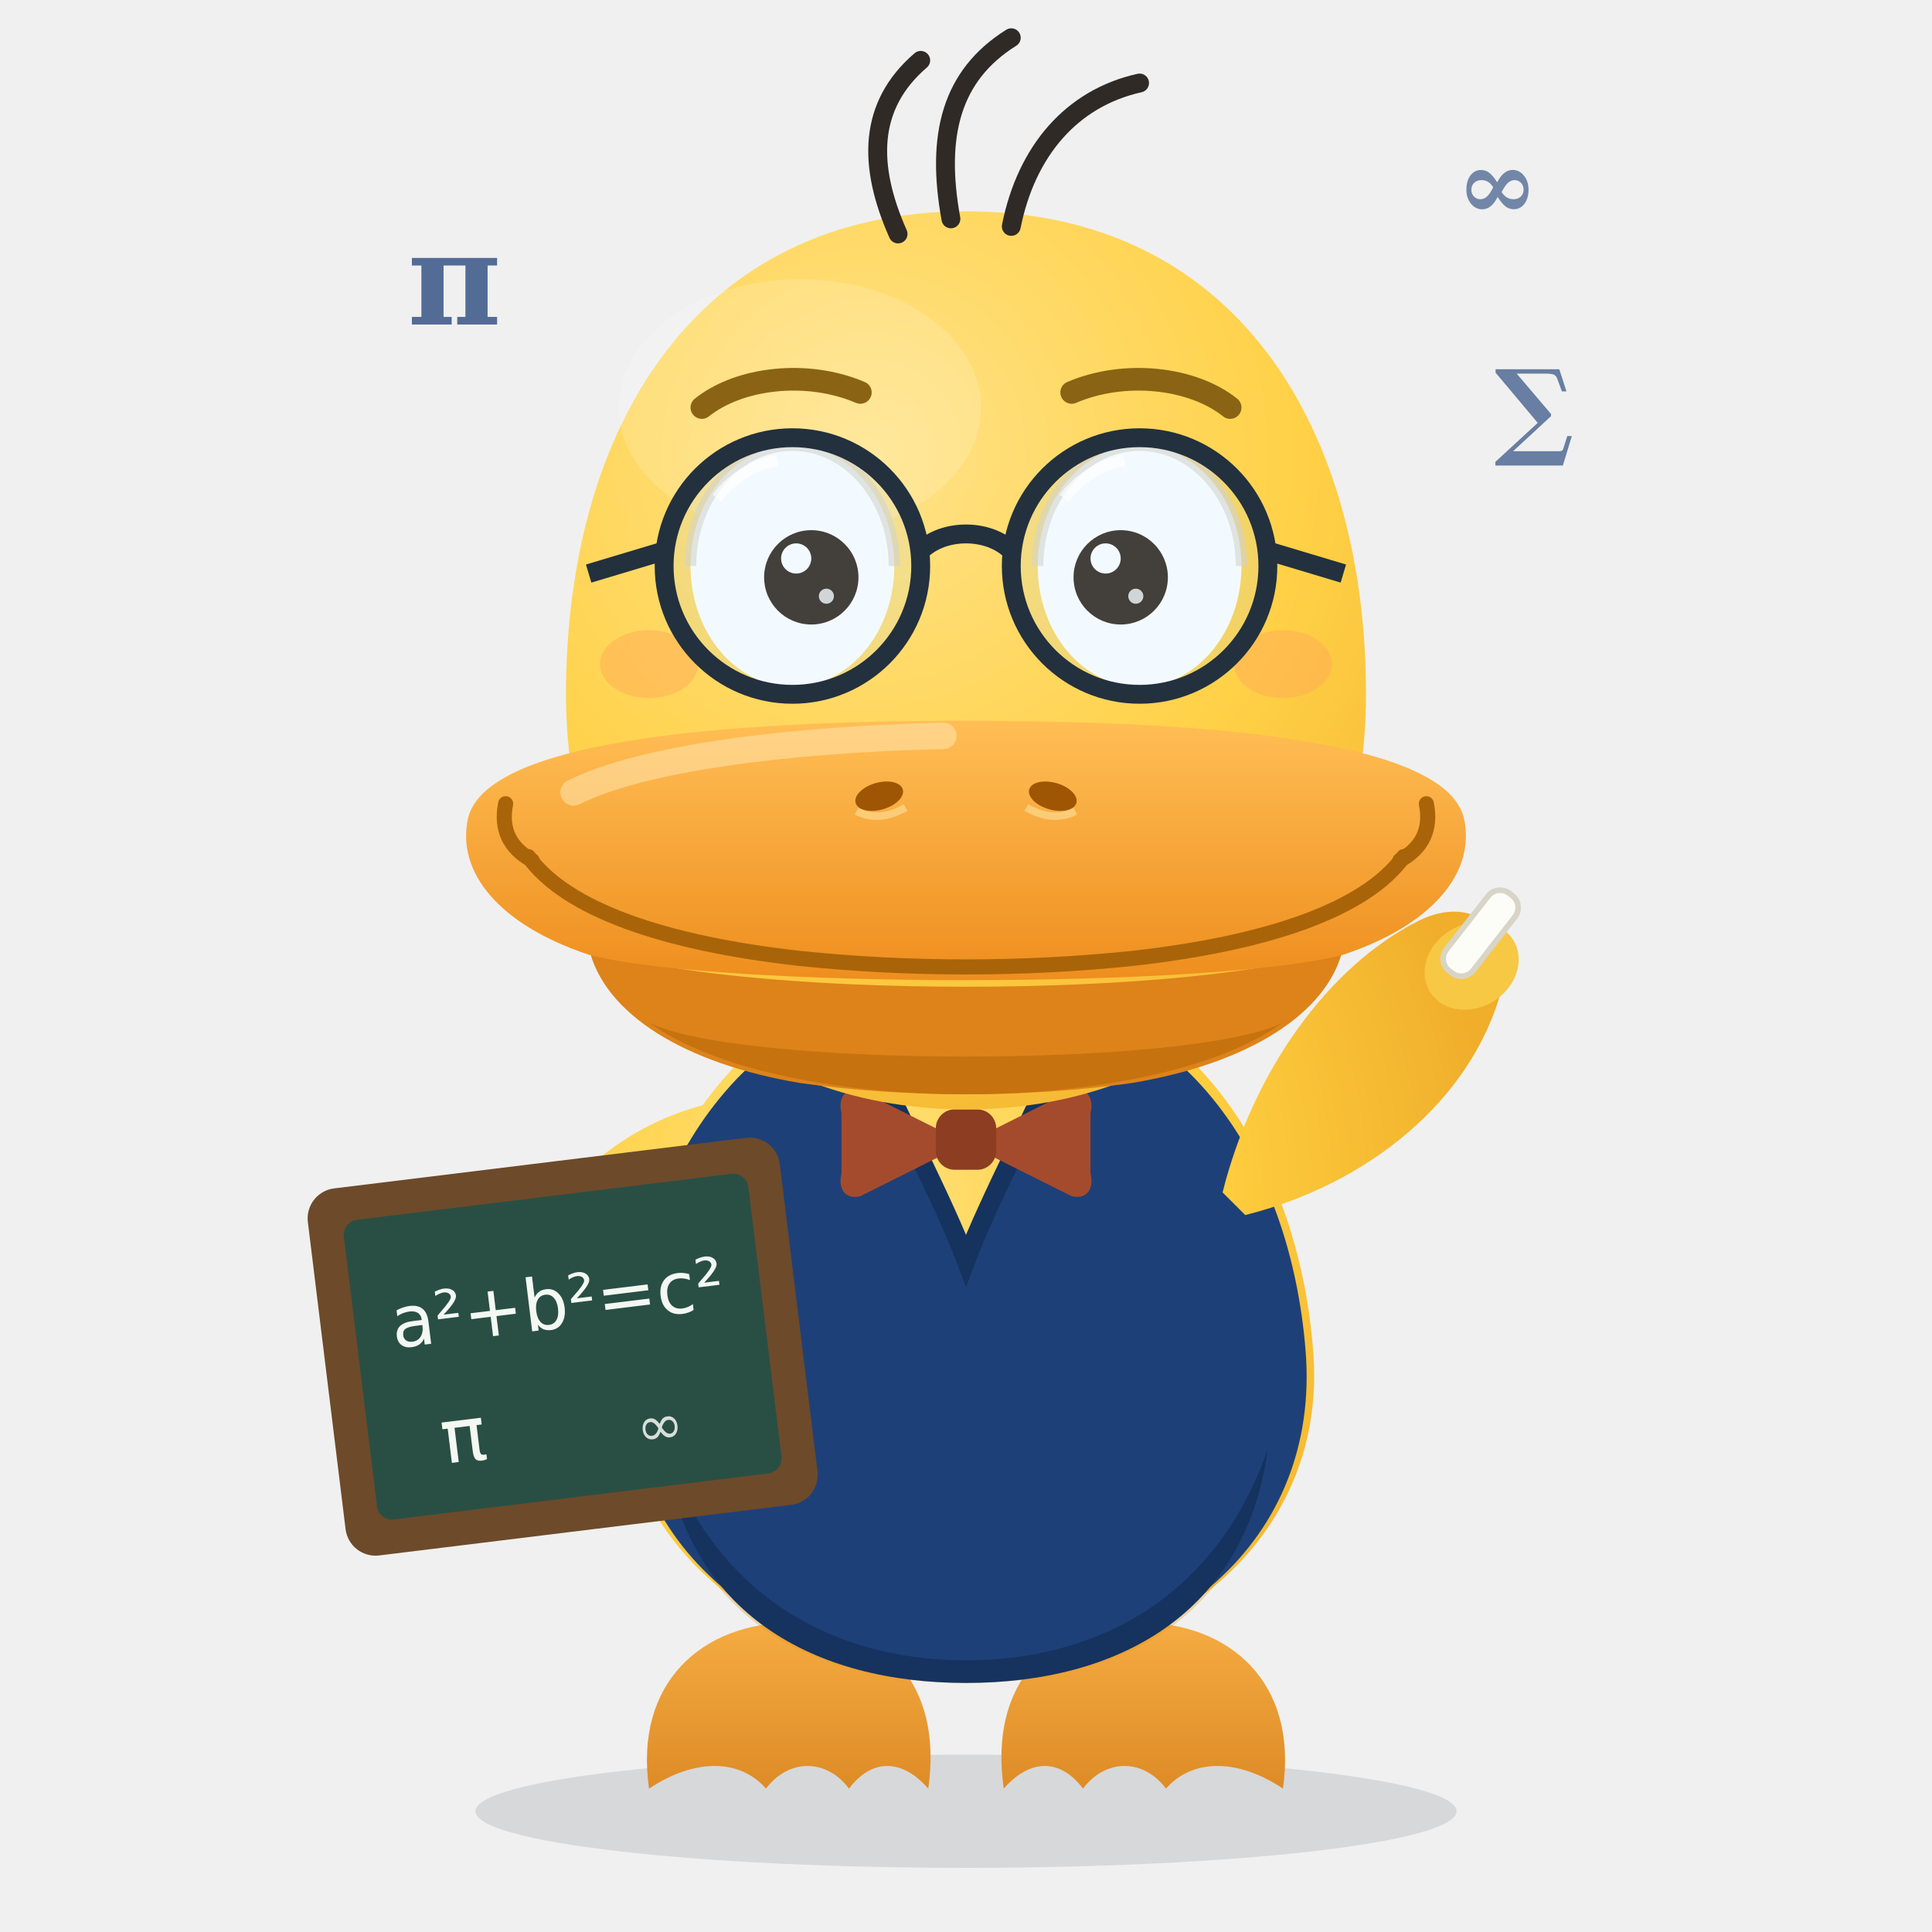
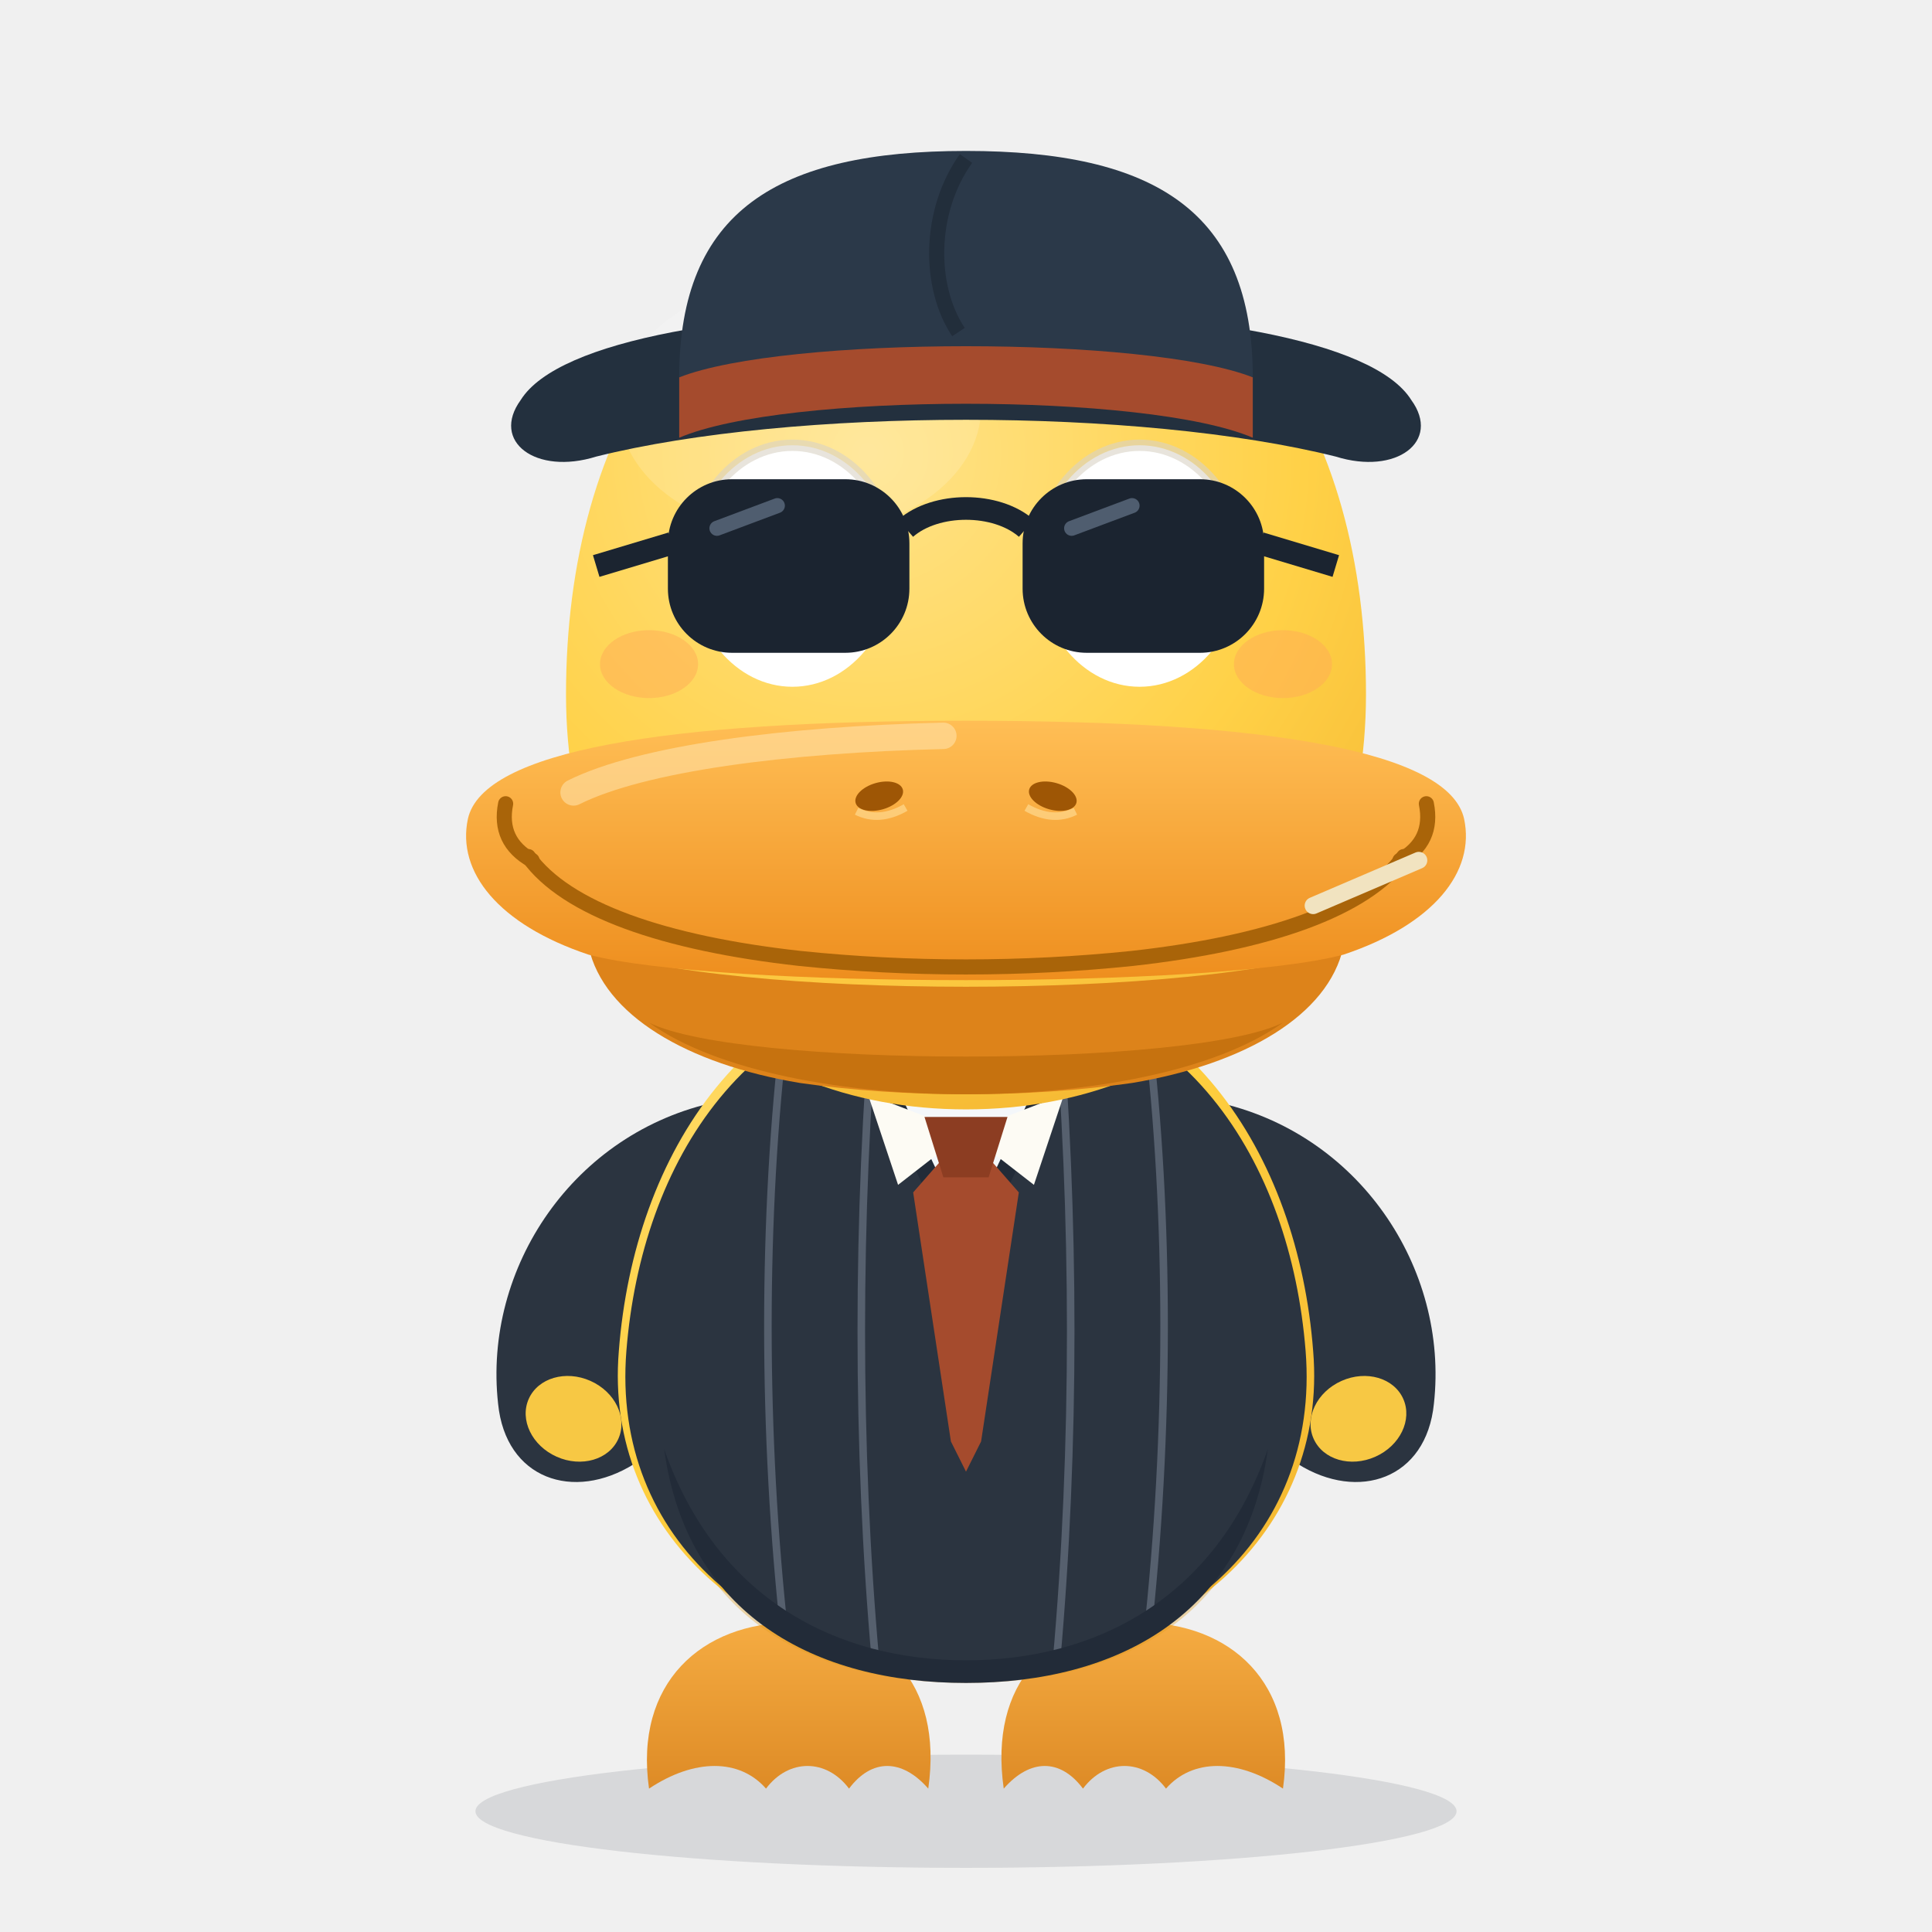
<svg xmlns="http://www.w3.org/2000/svg" viewBox="0 0 512 512" width="512" height="512" role="img" aria-labelledby="t d">
  <defs>
    <radialGradient id="gBody" gradientUnits="userSpaceOnUse" cx="226" cy="316" r="170">
      <stop offset="0%" stop-color="#FFE07A" />
      <stop offset="55%" stop-color="#FFCF3F" />
      <stop offset="100%" stop-color="#F0AE2B" />
    </radialGradient>
    <radialGradient id="gHead" gradientUnits="userSpaceOnUse" cx="230" cy="120" r="210">
      <stop offset="0%" stop-color="#FFE38A" />
      <stop offset="55%" stop-color="#FFD147" />
      <stop offset="100%" stop-color="#F2B02C" />
    </radialGradient>
    <linearGradient id="gBeak" x1="0" y1="0" x2="0" y2="1">
      <stop offset="0%" stop-color="#FFBE55" />
      <stop offset="100%" stop-color="#EE8E1E" />
    </linearGradient>
    <linearGradient id="gFoot" x1="0" y1="0" x2="0" y2="1">
      <stop offset="0%" stop-color="#F5AC42" />
      <stop offset="100%" stop-color="#DE8B26" />
    </linearGradient>
    <linearGradient id="gCoat" x1="0" y1="0" x2="0" y2="1">
      <stop offset="0%" stop-color="#FFFFFF" />
      <stop offset="100%" stop-color="#E8EEF5" />
    </linearGradient>
    <clipPath id="clipEyeL">
      <ellipse cx="210" cy="150" rx="27" ry="32" />
    </clipPath>
    <clipPath id="clipEyeR">
      <ellipse cx="302" cy="150" rx="27" ry="32" />
    </clipPath>
  </defs>
  <style>
    #duck { animation: bob 4.2s ease-in-out infinite; }
    #shadow { transform-box: view-box; transform-origin: 256px 480px;
              animation: shadowPulse 4.2s ease-in-out infinite; }
    #head { transform-box: view-box; transform-origin: 256px 288px;
            animation: tilt 6.4s ease-in-out infinite; }
    #hair path { transform-box: view-box; transform-origin: 254px 62px;
                 animation: sway 3.4s ease-in-out infinite; }
    #hair path:nth-child(2) { animation-delay: .35s; }
    #hair path:nth-child(3) { animation-delay: .7s; }
    .lid { transform-box: fill-box; transform-origin: 50% 0%;
           transform: scaleY(0); animation: blink 5.6s infinite; }
    @keyframes bob { 0%,100% { transform: translateY(0); } 50% { transform: translateY(5px); } }
    @keyframes shadowPulse { 0%,100% { transform: scale(1); opacity:.12 } 50% { transform: scale(1.06); opacity:.16 } }
    @keyframes tilt { 0%,100% { transform: rotate(0deg); } 30% { transform: rotate(-1.3deg); } 75% { transform: rotate(1.1deg); } }
    @keyframes sway { 0%,100% { transform: rotate(0deg); } 50% { transform: rotate(3deg); } }
    @keyframes blink { 0%, 90.5%, 94.5%, 100% { transform: scaleY(0); } 91.5%, 93.5% { transform: scaleY(1); } }
    /* clases opcionales: añadir en el elemento raíz del SVG */
    svg.talk #bill-lower, .talk #bill-lower { animation: talk .42s ease-in-out infinite; }
    #bill-lower { transform-box: view-box; transform-origin: 256px 248px; }
    @keyframes talk { 0%,100% { transform: translateY(0); } 50% { transform: translateY(6px); } }
    .wave #arm-up { animation: wave 1.1s ease-in-out infinite; }
    #arm-up { transform-box: view-box; transform-origin: 330px 320px; }
    @keyframes wave { 0%,100% { transform: rotate(0deg); } 50% { transform: rotate(-8deg); } }
-     .float { animation: floaty 5.2s ease-in-out infinite; }
-     .float.f2 { animation-delay: 1.2s; } .float.f3 { animation-delay: 2.4s; }
-     @keyframes floaty { 0%,100% { transform: translateY(0); } 50% { transform: translateY(-9px); } }

    @media (prefers-reduced-motion: reduce) { * { animation: none !important; } }
  </style>
  <ellipse id="shadow" cx="256" cy="480" rx="130" ry="15" fill="#1B2430" opacity="0.12" />
  <g id="duck">
    <g id="feet">
      <path d="M 172 474 C 168 446 186 430 210 430 C 234 430 250 446 246 474                C 239 466 231 466 225 474 C 219 466 209 466 203 474 C 196 466 184 466 172 474 Z" fill="url(#gFoot)" />
      <path d="M 266 474 C 262 446 278 430 302 430 C 326 430 344 446 340 474                C 328 466 316 466 309 474 C 303 466 293 466 287 474 C 281 466 273 466 266 474 Z" fill="url(#gFoot)" />
    </g>
    <g id="wing-left">
-       <path d="M 190 292 C 152 300 128 336 132 372 C 134 392 152 398 168 388                C 192 372 204 336 204 304 Z" fill="url(#gBody)" />
+       <path d="M 190 292 C 152 300 128 336 132 372 C 134 392 152 398 168 388                C 192 372 204 336 204 304 Z" fill="#2B3440" />
+       <ellipse cx="152" cy="376" rx="13" ry="11" fill="#F7C844" transform="rotate(24 152 376)" />
    </g>
    <g id="wing-right">
-       
+       <path d="M 322 292 C 360 300 384 336 380 372 C 378 392 360 398 344 388                C 320 372 308 336 308 304 Z" fill="#2B3440" />
+       <ellipse cx="360" cy="376" rx="13" ry="11" fill="#F7C844" transform="rotate(-24 360 376)" />
    </g>
    <g id="body">
      <path d="M 256 256 C 198 258 168 306 164 358 C 160 406 200 442 256 442                C 312 442 352 406 348 358 C 344 306 314 258 256 256 Z" fill="url(#gBody)" />
      <ellipse cx="256" cy="378" rx="62" ry="48" fill="#FFE9A8" />
      <path d="M 176 388 C 188 426 220 440 256 440 C 292 440 324 426 336 388                C 328 430 296 446 256 446 C 216 446 184 430 176 388 Z" fill="#DE9A1E" opacity="0.35" />
    </g>
    <g id="vest">
-       <path d="M 256 260 C 198 262 170 308 166 358 C 162 408 202 442 256 442                C 310 442 350 408 346 358 C 342 308 314 262 256 260 Z" fill="#1E4078" />
-       <path d="M 256 262 L 224 264 C 238 296 250 318 256 334 C 262 318 274 296 288 264 Z" fill="url(#gBody)" />
-       <path d="M 224 264 C 238 296 250 318 256 334 C 262 318 274 296 288 264" fill="none" stroke="#16325F" stroke-width="5" />
-       <path d="M 176 384 C 190 424 222 440 256 440 C 290 440 322 424 336 384                C 330 428 296 446 256 446 C 216 446 182 428 176 384 Z" fill="#16325F" />
+       <path d="M 256 260 C 198 262 170 308 166 358 C 162 408 202 442 256 442                C 310 442 350 408 346 358 C 342 308 314 262 256 260 Z" fill="#2B3440" />
+       <g fill="none" stroke="#8A94A6" stroke-width="2" opacity=".45">
+         <path d="M 208 272 C 202 322 202 380 208 434" />
+         <path d="M 232 264 C 227 322 227 384 232 440" />
+         <path d="M 280 264 C 285 322 285 384 280 440" />
+         <path d="M 304 272 C 310 322 310 380 304 434" />
+       </g>
+       <path d="M 256 262 L 224 264 C 238 296 250 318 256 334 C 262 318 274 296 288 264 Z" fill="#F4F7FA" />
+       <path d="M 224 264 C 238 296 250 318 256 334 C 262 318 274 296 288 264" fill="none" stroke="#222B38" stroke-width="5" />
+       <path d="M 176 384 C 190 424 222 440 256 440 C 290 440 322 424 336 384                C 330 428 296 446 256 446 C 216 446 182 428 176 384 Z" fill="#222B38" />
    </g>
-     <g id="bowtie">
-       <path d="M 254 302 L 228 289 C 224 288 222 291 223 295 L 223 311 C 222 315 224 318 228 317 L 254 304 Z" fill="#A54B2D" />
-       <path d="M 258 302 L 284 289 C 288 288 290 291 289 295 L 289 311 C 290 315 288 318 284 317 L 258 304 Z" fill="#A54B2D" />
-       <rect x="248" y="294" width="16" height="16" rx="5" fill="#8C3D22" />
+     <g id="corbata">
+       <path d="M 230 290 L 256 300 L 238 314 Z" fill="#FDFBF4" />
+       <path d="M 282 290 L 256 300 L 274 314 Z" fill="#FDFBF4" />
+       <path d="M 256 300 L 242 316 L 252 382 L 256 390 L 260 382 L 270 316 Z" fill="#A54B2D" />
+       <path d="M 245 296 L 267 296 L 262 312 L 250 312 Z" fill="#8C3D22" />
    </g>
    <g id="head">
      <path d="M 256 56 C 184 56 150 114 150 184 C 150 250 194 294 256 294                C 318 294 362 250 362 184 C 362 114 328 56 256 56 Z" fill="url(#gHead)" />
      <ellipse cx="212" cy="108" rx="48" ry="34" fill="#FFFFFF" opacity="0.16" />
-       <g id="hair" fill="none" stroke="#2F2A26" stroke-width="5" stroke-linecap="round">
-         <path d="M 252 58 C 248 36 252 20 268 10" />
-         <path d="M 238 62 C 230 44 230 28 244 16" />
-         <path d="M 268 60 C 272 40 284 26 302 22" />
-       </g>
      <ellipse cx="172" cy="176" rx="13" ry="9" fill="#FFAC55" opacity="0.5" />
      <ellipse cx="340" cy="176" rx="13" ry="9" fill="#FFAC55" opacity="0.5" />
      <g id="eye-left">
        <ellipse cx="210" cy="150" rx="27" ry="32" fill="#FFFFFF" />
        <path d="M 183 150 A 27 32 0 0 1 237 150" fill="none" stroke="#D8D2C4" stroke-width="3" opacity=".6" />
        <circle cx="215" cy="153" r="12.5" fill="#33261B" />
        <circle cx="211" cy="148" r="4" fill="#FFFFFF" />
        <circle cx="219" cy="158" r="2" fill="#FFFFFF" opacity="0.8" />
        <g clip-path="url(#clipEyeL)">
          <ellipse class="lid" cx="210" cy="150" rx="28" ry="33" fill="#F6C74A" />
        </g>
      </g>
      <g id="eye-right">
        <ellipse cx="302" cy="150" rx="27" ry="32" fill="#FFFFFF" />
        <path d="M 275 150 A 27 32 0 0 1 329 150" fill="none" stroke="#D8D2C4" stroke-width="3" opacity=".6" />
        <circle cx="297" cy="153" r="12.5" fill="#33261B" />
        <circle cx="293" cy="148" r="4" fill="#FFFFFF" />
        <circle cx="301" cy="158" r="2" fill="#FFFFFF" opacity="0.8" />
        <g clip-path="url(#clipEyeR)">
          <ellipse class="lid" cx="302" cy="150" rx="28" ry="33" fill="#F6C74A" />
        </g>
      </g>
      <g fill="none" stroke="#8A6414" stroke-width="6" stroke-linecap="round">
        <path d="M 186 108 C 196 100 214 98 228 104" />
        <path d="M 284 104 C 298 98 316 100 326 108" />
      </g>
      <g id="beak" transform="translate(0 7)">
        <path id="bill-lower" d="M 156 244 C 192 258 320 258 356 244                  C 352 262 330 275 300 280 C 272 284 240 284 212 280                  C 182 275 160 262 156 244 Z" fill="#DD831A" />
        <path d="M 172 264 C 196 276 316 276 340 264 C 322 277 288 283 256 283                  C 224 283 190 277 172 264 Z" fill="#C06E0C" opacity=".8" />
        <path d="M 124 210 C 128 192 176 184 256 184 C 336 184 384 192 388 210                  C 391 224 380 238 356 246 C 322 255 190 255 156 246                  C 132 238 121 224 124 210 Z" fill="url(#gBeak)" />
        <g fill="none" stroke="#A96409" stroke-width="4" stroke-linecap="round">
          <path d="M 140 220 C 150 234 176 243 212 247 C 241 250 271 250 300 247                    C 336 243 362 234 372 220" />
          <path d="M 141 221 Q 132 216 134 206" />
          <path d="M 371 221 Q 380 216 378 206" />
        </g>
        <g id="nostrils">
          <ellipse cx="233" cy="204" rx="6.5" ry="3.6" fill="#9E5605" transform="rotate(-16 233 204)" />
          <ellipse cx="279" cy="204" rx="6.5" ry="3.6" fill="#9E5605" transform="rotate(16 279 204)" />
          <path d="M 227 208 Q 233 211 240 207" fill="none" stroke="#FFD98F" stroke-width="2" opacity=".7" />
          <path d="M 272 207 Q 279 211 285 208" fill="none" stroke="#FFD98F" stroke-width="2" opacity=".7" />
        </g>
        <path d="M 152 203 C 170 194 208 189 250 188" fill="none" stroke="#FFE1A6" stroke-width="7" stroke-linecap="round" opacity="0.6" />
      </g>
-       <g id="glasses" fill="none" stroke="#23303E" stroke-width="5">
-         <circle cx="210" cy="150" r="34" fill="#AAD7FF" fill-opacity="0.14" />
-         <circle cx="302" cy="150" r="34" fill="#AAD7FF" fill-opacity="0.14" />
-         <path d="M 244 146 C 250 140 262 140 268 146" />
-         <path d="M 176 146 L 156 152" />
-         <path d="M 336 146 L 356 152" />
-         <path d="M 190 132 A 26 26 0 0 1 206 122" stroke="#FFFFFF" stroke-width="3" opacity=".65" />
-         <path d="M 282 132 A 26 26 0 0 1 298 122" stroke="#FFFFFF" stroke-width="3" opacity=".65" />
+       <g id="shades">
+         <rect x="177" y="127" width="64" height="46" rx="17" fill="#1B2430" />
+         <rect x="271" y="127" width="64" height="46" rx="17" fill="#1B2430" />
+         <path d="M 240 140 C 248 133 264 133 272 140" fill="none" stroke="#1B2430" stroke-width="6" />
+         <path d="M 178 144 L 158 150 M 334 144 L 354 150" stroke="#1B2430" stroke-width="6" />
+         <path d="M 190 140 L 206 134 M 284 140 L 300 134" stroke="#5C6B7E" stroke-width="4" stroke-linecap="round" opacity=".8" />
      </g>
-     </g>
-     <g id="pizarra" transform="rotate(-7 148 356)">
-       <rect x="86" y="308" width="126" height="98" rx="8" fill="#6D4A2A" />
-       <rect x="95" y="317" width="108" height="80" rx="4" fill="#294F44" />
-       <text x="149" y="352" text-anchor="middle" font-family="'Comic Sans MS','Segoe Print','DejaVu Sans',sans-serif" font-size="19" fill="#F4F8F2">a²+b²=c²</text>
-       <text x="120" y="384" text-anchor="middle" font-family="'Comic Sans MS','Segoe Print','DejaVu Sans',sans-serif" font-size="20" fill="#F4F8F2">π</text>
-       <text x="172" y="386" text-anchor="middle" font-family="'Comic Sans MS','Segoe Print','DejaVu Sans',sans-serif" font-size="15" fill="#F4F8F2" opacity=".85">∞</text>
-     </g>
-     <g id="arm-up">
-       <path d="M 330 322 C 362 314 390 292 398 262 C 402 246 390 237 376 244              C 352 256 332 284 324 316 Z" fill="url(#gBody)" />
-       <ellipse cx="390" cy="256" rx="13" ry="11" fill="#F7C844" transform="rotate(-32 390 256)" />
-       <rect x="388" y="234" width="9" height="26" rx="4" fill="#FDFDF8" stroke="#D8D5C8" stroke-width="1.5" transform="rotate(38 392 247)" />
-     </g>
-     <g id="simbolos" font-family="Georgia,'DejaVu Serif',serif" font-weight="bold" fill="#1E4078">
-       <text class="float" x="108" y="86" font-size="34" opacity=".75">π</text>
-       <text class="float f2" x="396" y="118" font-size="28" opacity=".65">∑</text>
-       <text class="float f3" x="386" y="58" font-size="26" opacity=".6">∞</text>
+       <g id="fedora">
+         <path d="M 138 106 C 148 90 196 82 256 82 C 316 82 364 90 374 106                  C 382 117 370 126 354 121 C 302 108 210 108 158 121                  C 142 126 130 117 138 106 Z" fill="#23303E" />
+         <path d="M 180 100 C 180 56 206 40 256 40 C 306 40 332 56 332 100                  C 304 90 208 90 180 100 Z" fill="#2B3949" />
+         <path d="M 256 42 C 246 56 246 76 254 88" fill="none" stroke="#1B2430" stroke-width="4" opacity=".55" />
+         <path d="M 180 100 C 208 89 304 89 332 100 L 332 116 C 304 104 208 104 180 116 Z" fill="#A54B2D" />
+       </g>
+       <path d="M 348 240 L 376 228" stroke="#F1E3C0" stroke-width="4.5" stroke-linecap="round" />
    </g>
  </g>
</svg>
